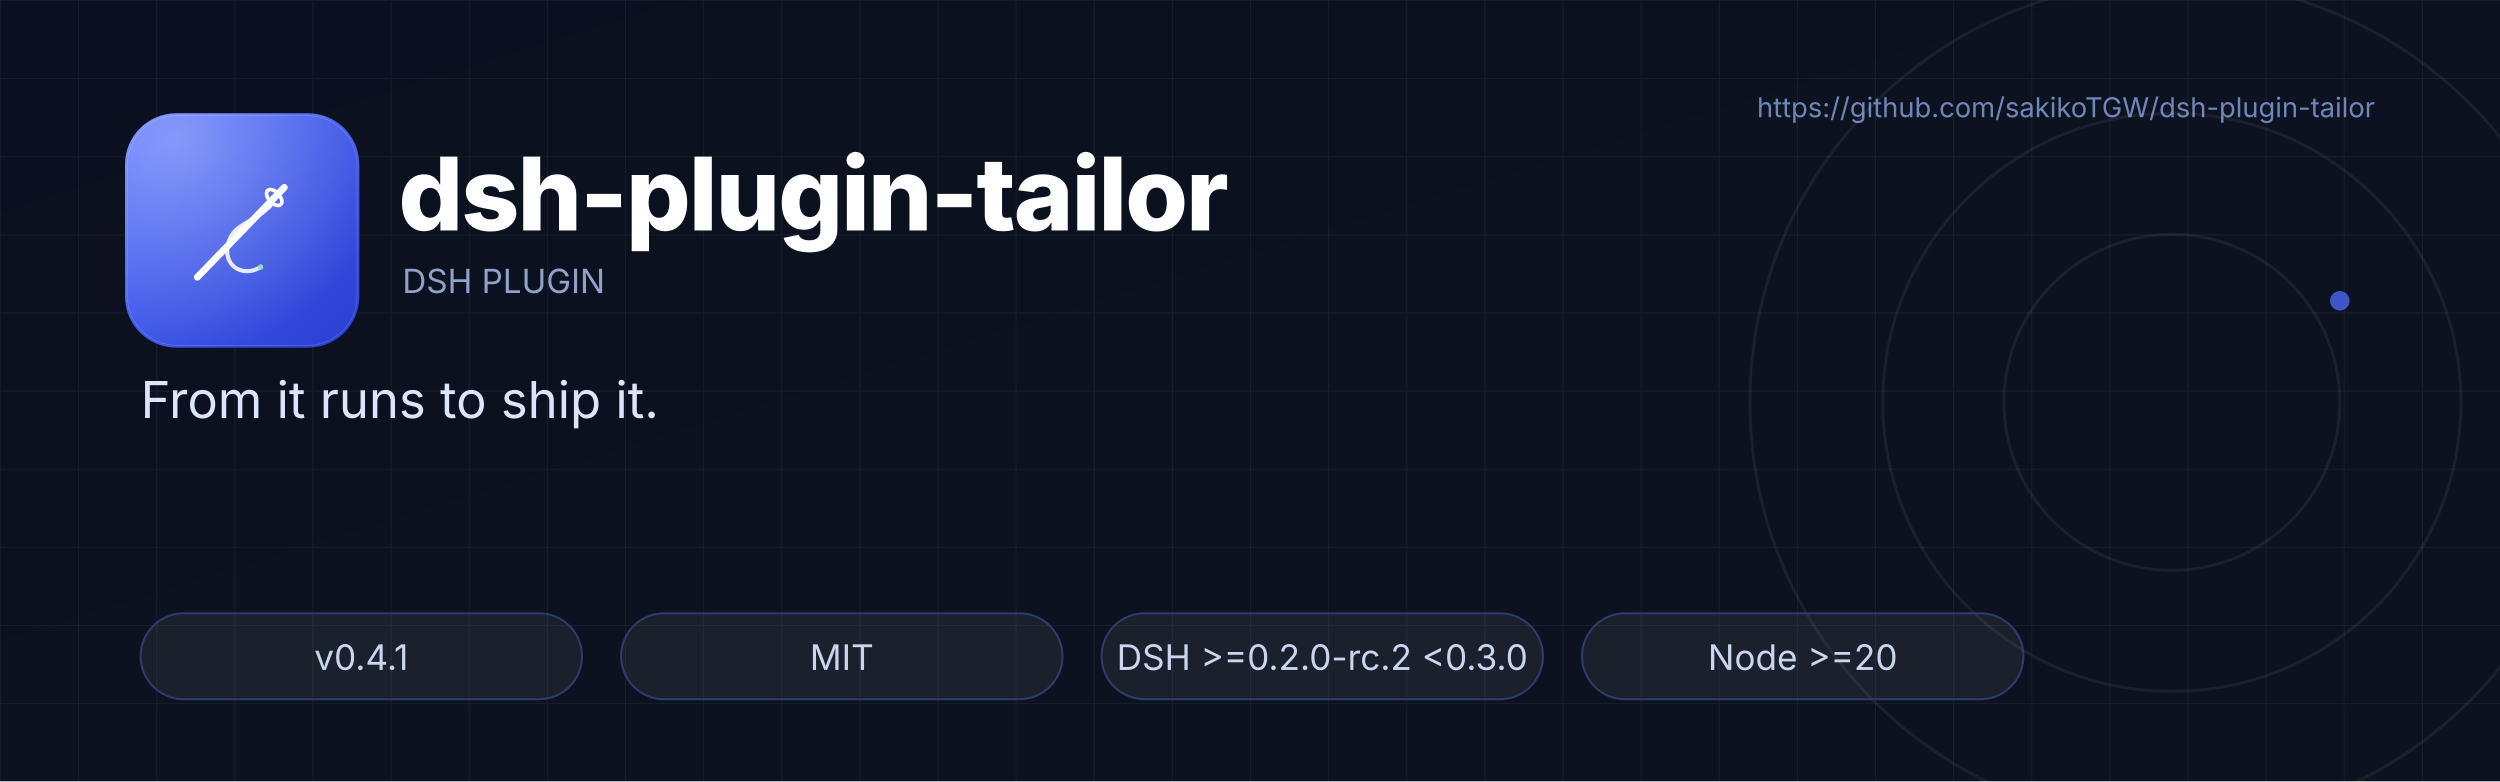
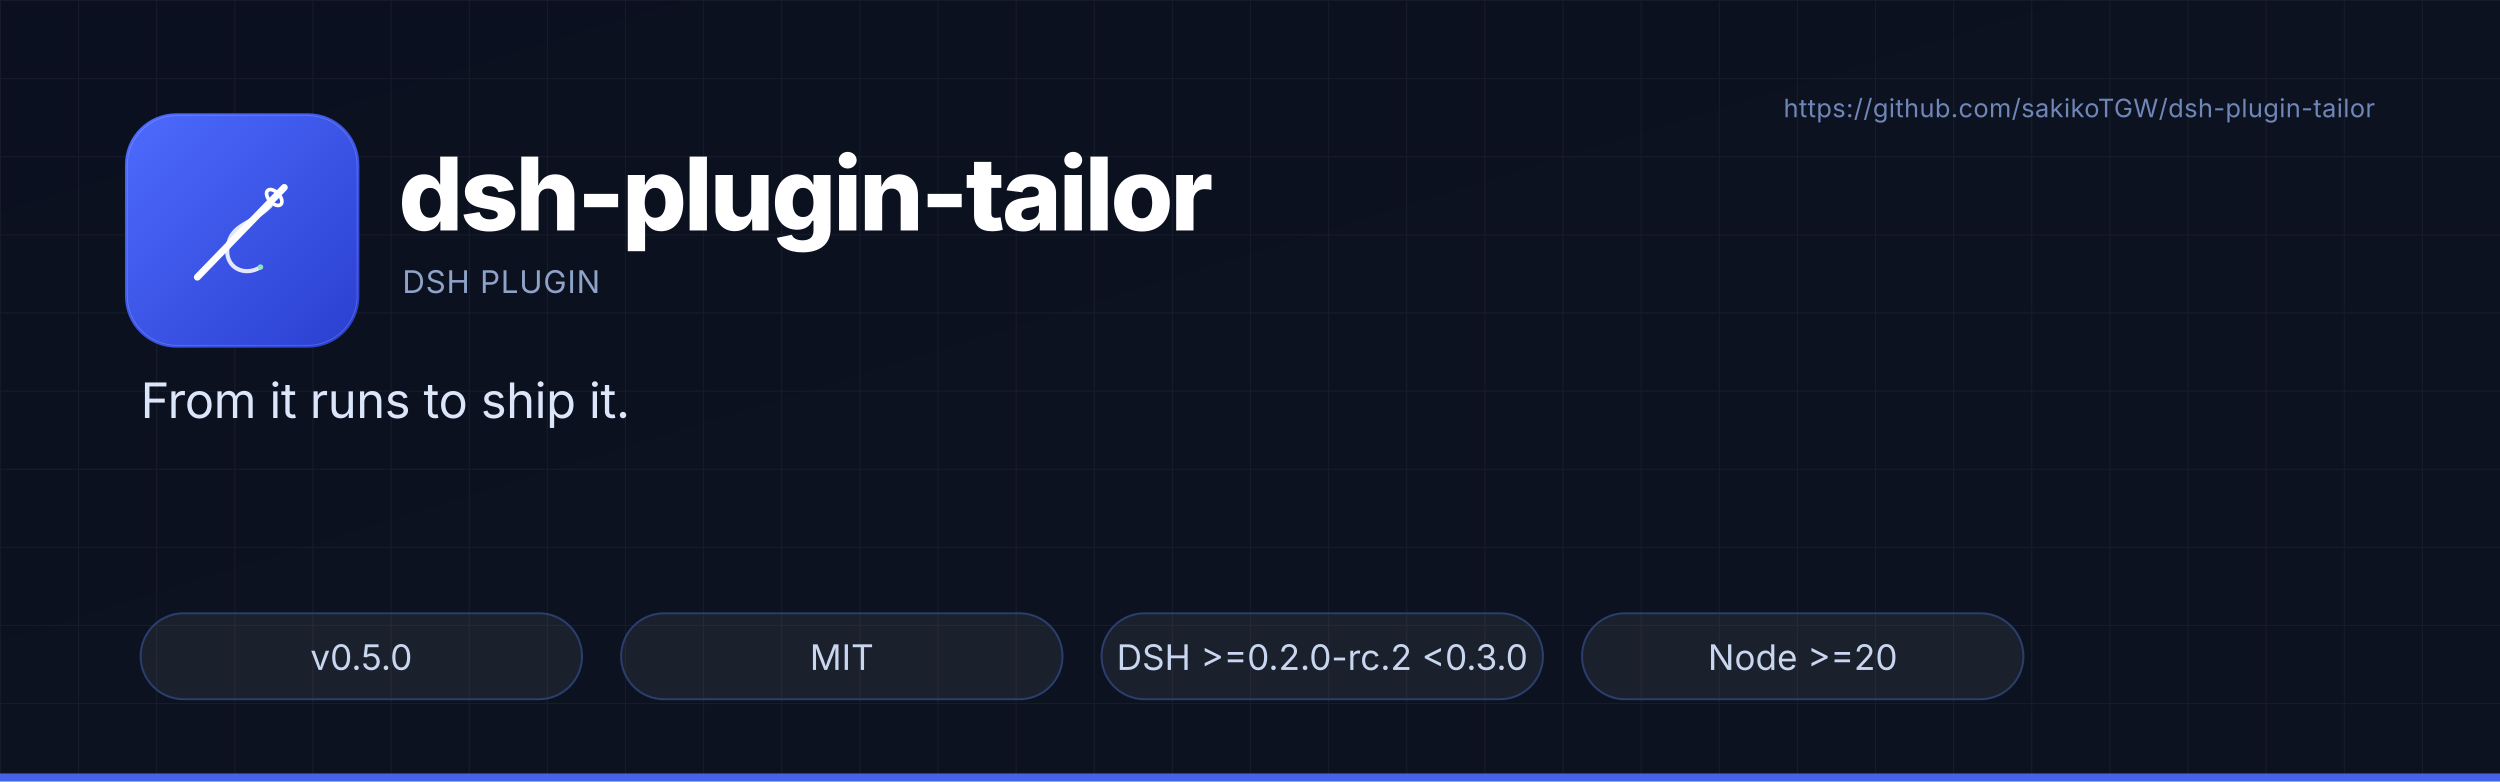
<svg xmlns="http://www.w3.org/2000/svg" viewBox="0 0 1280 400" width="1280" height="400" role="img" aria-label="dsh-plugin-tailor banner">
  <defs>
    <linearGradient id="bg" x1="0" y1="0" x2="1" y2="1">
      <stop offset="0" stop-color="#0B1020" />
      <stop offset="0.55" stop-color="#0D1220" />
      <stop offset="1" stop-color="#0D1220" />
    </linearGradient>
    <linearGradient id="tile" x1="0" y1="0" x2="1" y2="1">
      <stop offset="0" stop-color="#4D6BFE" />
      <stop offset="1" stop-color="#2A3FD0" />
    </linearGradient>
-     <radialGradient id="tileGlow" cx="0.22" cy="0.12" r="0.9">
-       <stop offset="0" stop-color="#FFFFFF" stop-opacity="0.34" />
-       <stop offset="1" stop-color="#FFFFFF" stop-opacity="0" />
-     </radialGradient>
    <pattern id="grid" width="40" height="40" patternUnits="userSpaceOnUse">
-       <path d="M40 0H0V40" fill="none" stroke="#FFFFFF" stroke-opacity="0.05" stroke-width="1" />
+       <path d="M40 0H0V40" fill="none" stroke="#FFFFFF" stroke-opacity="0.045" stroke-width="1" />
    </pattern>
  </defs>
  <rect width="1280" height="400" fill="url(#bg)" />
  <rect width="1280" height="400" fill="url(#grid)" />
-   <text x="1216" y="60" text-anchor="end" font-family="Inter, 'Segoe UI', 'PingFang SC', 'Microsoft YaHei', sans-serif" font-size="14" fill="#6F86B8">https://github.com/sakikoTGW/dsh-plugin-tailor</text>
-   <g fill="none" stroke="#FFFFFF" stroke-opacity="0.06">
-     <circle cx="1112" cy="206" r="86" stroke-width="1.5" />
-     <circle cx="1112" cy="206" r="148" stroke-width="1.5" />
-     <circle cx="1112" cy="206" r="216" stroke-width="1.5" />
-   </g>
-   <circle cx="1198" cy="154" r="5" fill="#4D6BFE" opacity="0.75" />
+   <text x="1216" y="60" text-anchor="end" font-family="Inter, 'Segoe UI', 'PingFang SC', 'Microsoft YaHei', sans-serif" font-size="13" letter-spacing="0.2" fill="#6F86B8">https://github.com/sakikoTGW/dsh-plugin-tailor</text>
  <g transform="translate(64 58) scale(0.234375)">
    <rect width="512" height="512" rx="112" fill="url(#tile)" />
-     <rect width="512" height="512" rx="112" fill="url(#tileGlow)" />
-     <rect x="5" y="5" width="502" height="502" rx="108" fill="none" stroke="#FFFFFF" stroke-opacity="0.16" stroke-width="2" />
+     <rect x="5" y="5" width="502" height="502" rx="108" fill="none" stroke="#FFFFFF" stroke-opacity="0.18" stroke-width="2" />
    <g fill="none" stroke="#FFFFFF" stroke-linecap="round" stroke-linejoin="round">
      <path d="M158 358 L348 162" stroke-width="15" />
      <ellipse cx="326" cy="184" rx="12" ry="21" transform="rotate(-43 326 184)" stroke-width="8" />
      <path d="M318 202 C276 244 232 240 224 292 C217 338 262 358 296 336" stroke-width="9" opacity="0.86" />
      <circle cx="296" cy="336" r="6" fill="#8CE3B8" stroke="none" />
    </g>
  </g>
-   <text x="204" y="118" font-family="Inter, 'Segoe UI', 'PingFang SC', 'Microsoft YaHei', sans-serif" font-size="52" font-weight="800" letter-spacing="-1" fill="#FFFFFF">dsh-plugin-tailor</text>
-   <text x="206" y="150" font-family="Inter, 'Segoe UI', 'PingFang SC', 'Microsoft YaHei', sans-serif" font-size="17" fill="#8FA3C8">DSH PLUGIN</text>
-   <text x="72" y="214" font-family="Inter, 'Segoe UI', 'PingFang SC', 'Microsoft YaHei', sans-serif" font-size="26" fill="#DCE6FA">From it runs to ship it.</text>
+   <text x="204" y="118" font-family="Inter, 'Segoe UI', 'PingFang SC', 'Microsoft YaHei', sans-serif" font-size="52" font-weight="800" letter-spacing="-1.5" fill="#FFFFFF">dsh-plugin-tailor</text>
+   <text x="206" y="150" font-family="Inter, 'Segoe UI', 'PingFang SC', 'Microsoft YaHei', sans-serif" font-size="16" letter-spacing="0.4" fill="#8FA3C8">DSH PLUGIN</text>
+   <text x="72" y="214" font-family="Inter, 'Segoe UI', 'PingFang SC', 'Microsoft YaHei', sans-serif" font-size="25" letter-spacing="-0.2" fill="#DCE6FA">From it runs to ship it.</text>
  <g transform="translate(72 314)">
    <rect width="226" height="44" rx="22" fill="#FFFFFF" fill-opacity="0.06" stroke="#2A3F6E" />
-     <text x="113" y="29" text-anchor="middle" font-family="Inter, 'Segoe UI', 'PingFang SC', 'Microsoft YaHei', sans-serif" font-size="18" fill="#C9D6F0">v0.4.1</text>
+     <text x="113" y="29" text-anchor="middle" font-family="Inter, 'Segoe UI', 'PingFang SC', 'Microsoft YaHei', sans-serif" font-size="18" fill="#C9D6F0">v0.5.0</text>
  </g>
  <g transform="translate(318 314)">
    <rect width="226" height="44" rx="22" fill="#FFFFFF" fill-opacity="0.06" stroke="#2A3F6E" />
    <text x="113" y="29" text-anchor="middle" font-family="Inter, 'Segoe UI', 'PingFang SC', 'Microsoft YaHei', sans-serif" font-size="18" fill="#C9D6F0">MIT</text>
  </g>
  <g transform="translate(564 314)">
    <rect width="226" height="44" rx="22" fill="#FFFFFF" fill-opacity="0.06" stroke="#2A3F6E" />
    <text x="113" y="29" text-anchor="middle" font-family="Inter, 'Segoe UI', 'PingFang SC', 'Microsoft YaHei', sans-serif" font-size="18" fill="#C9D6F0">DSH &gt;=0.2.0-rc.2 &lt;0.3.0</text>
  </g>
  <g transform="translate(810 314)">
    <rect width="226" height="44" rx="22" fill="#FFFFFF" fill-opacity="0.06" stroke="#2A3F6E" />
    <text x="113" y="29" text-anchor="middle" font-family="Inter, 'Segoe UI', 'PingFang SC', 'Microsoft YaHei', sans-serif" font-size="18" fill="#C9D6F0">Node &gt;=20</text>
  </g>
+   <rect x="0" y="396" width="1280" height="4" fill="#4D6BFE" opacity="0.9" />
</svg>
